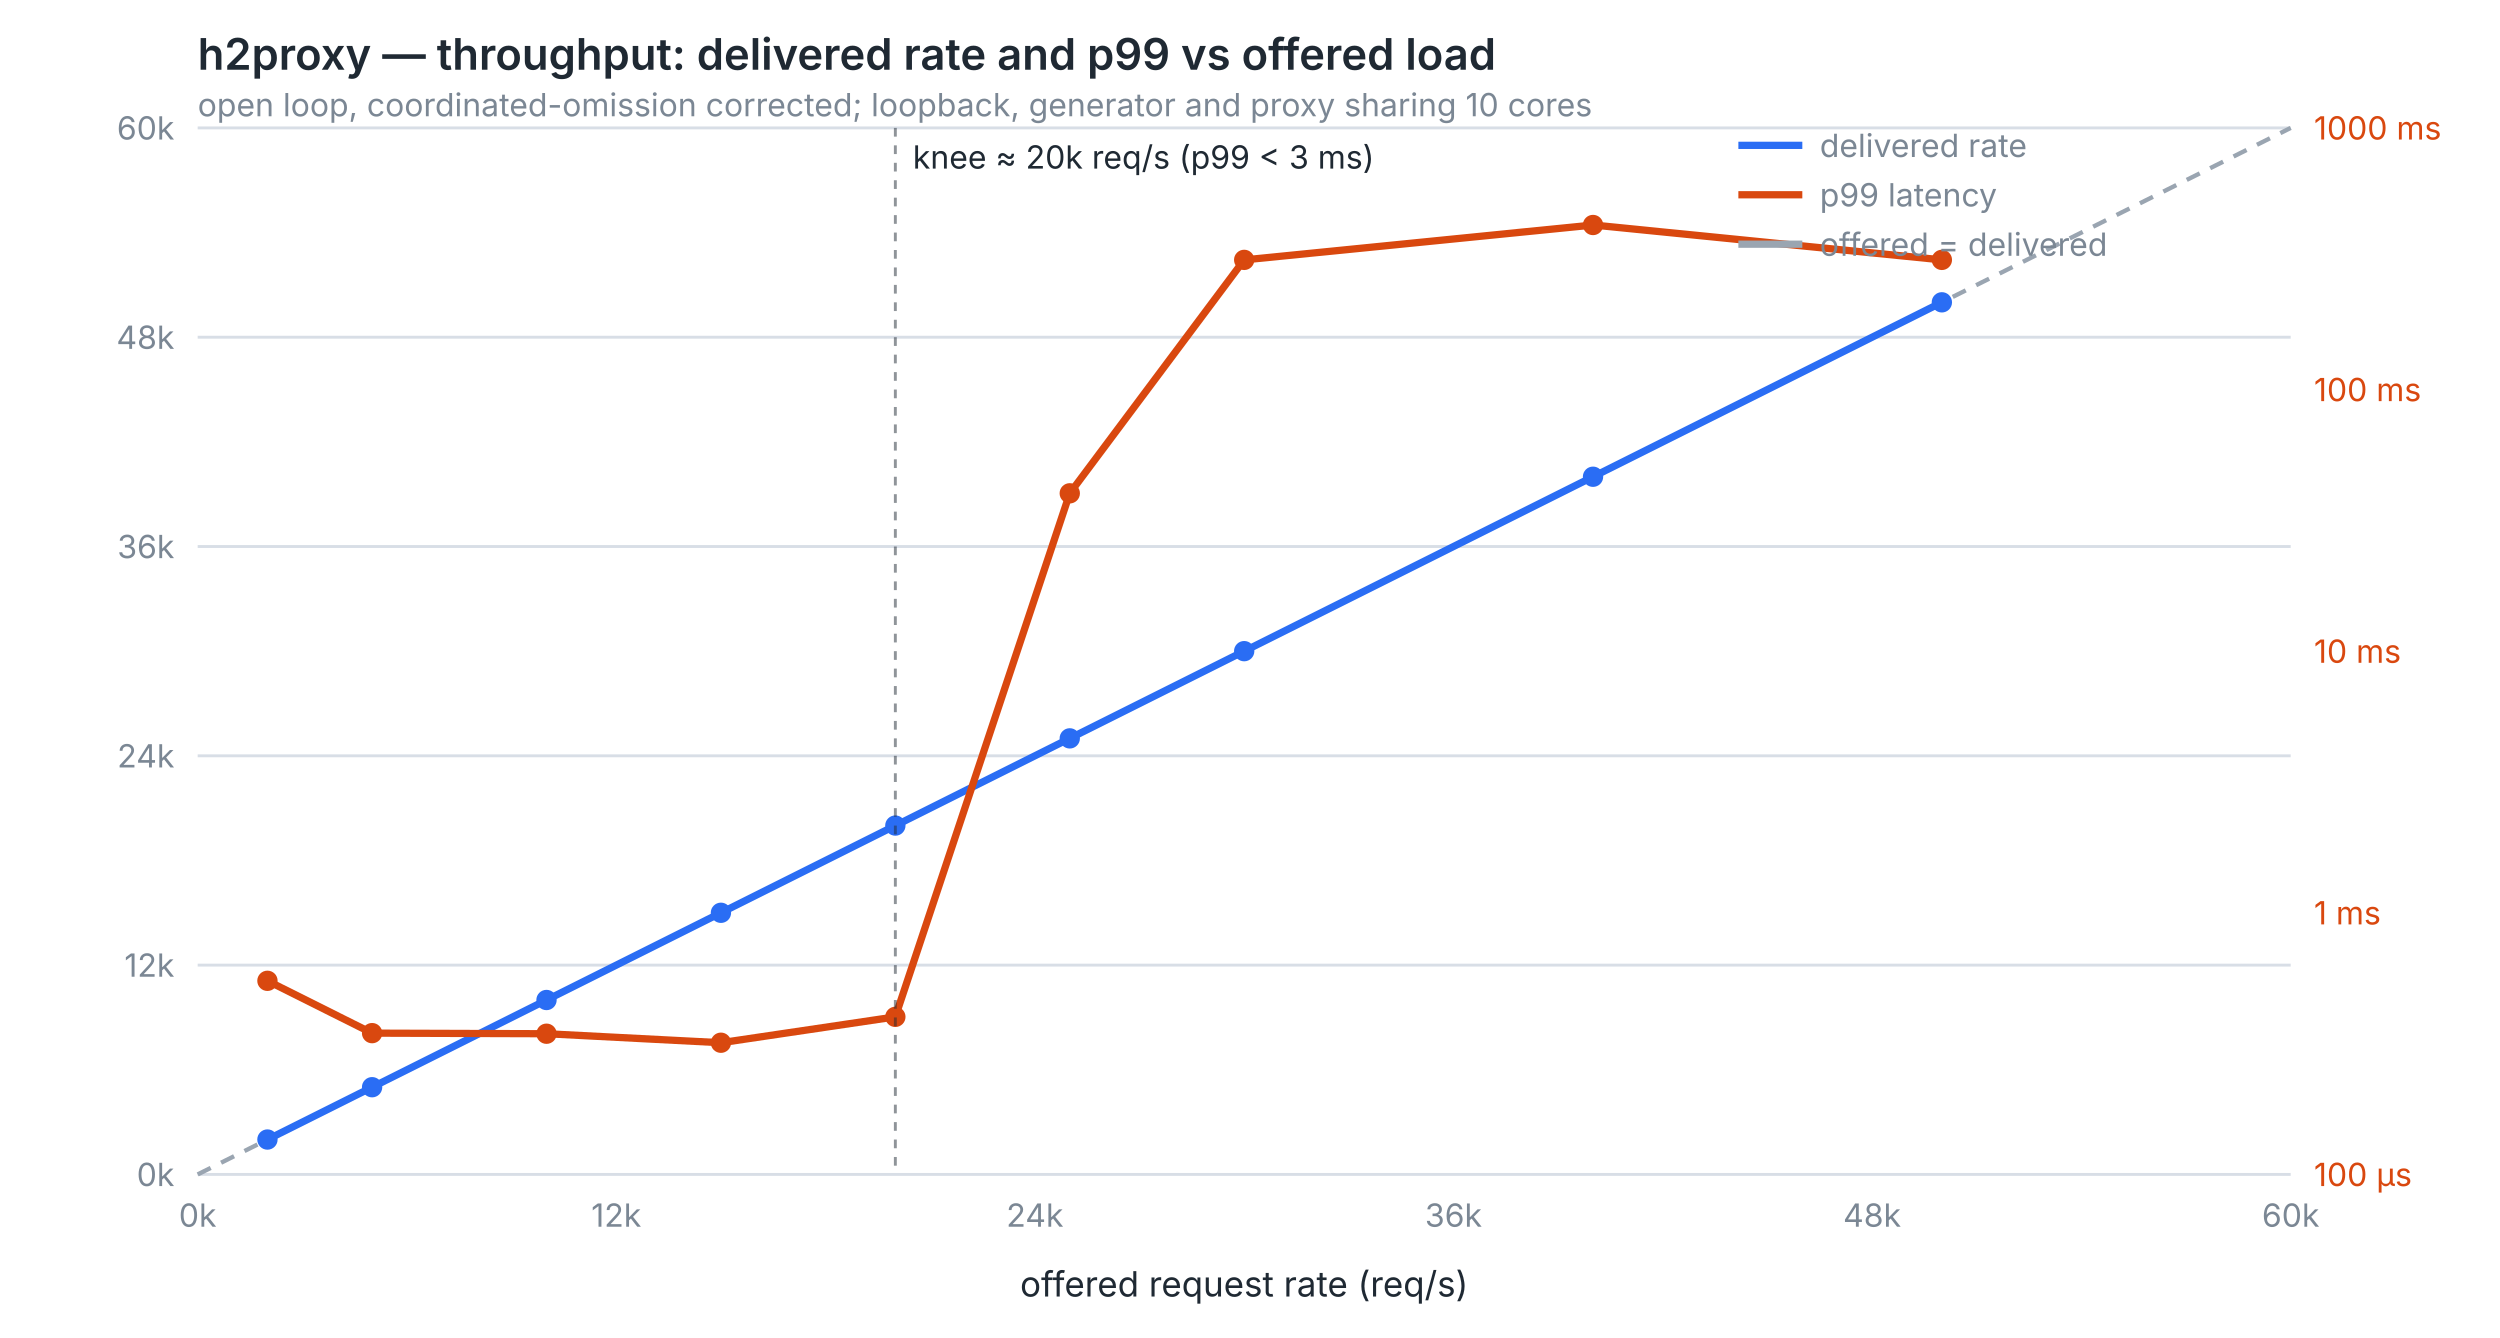
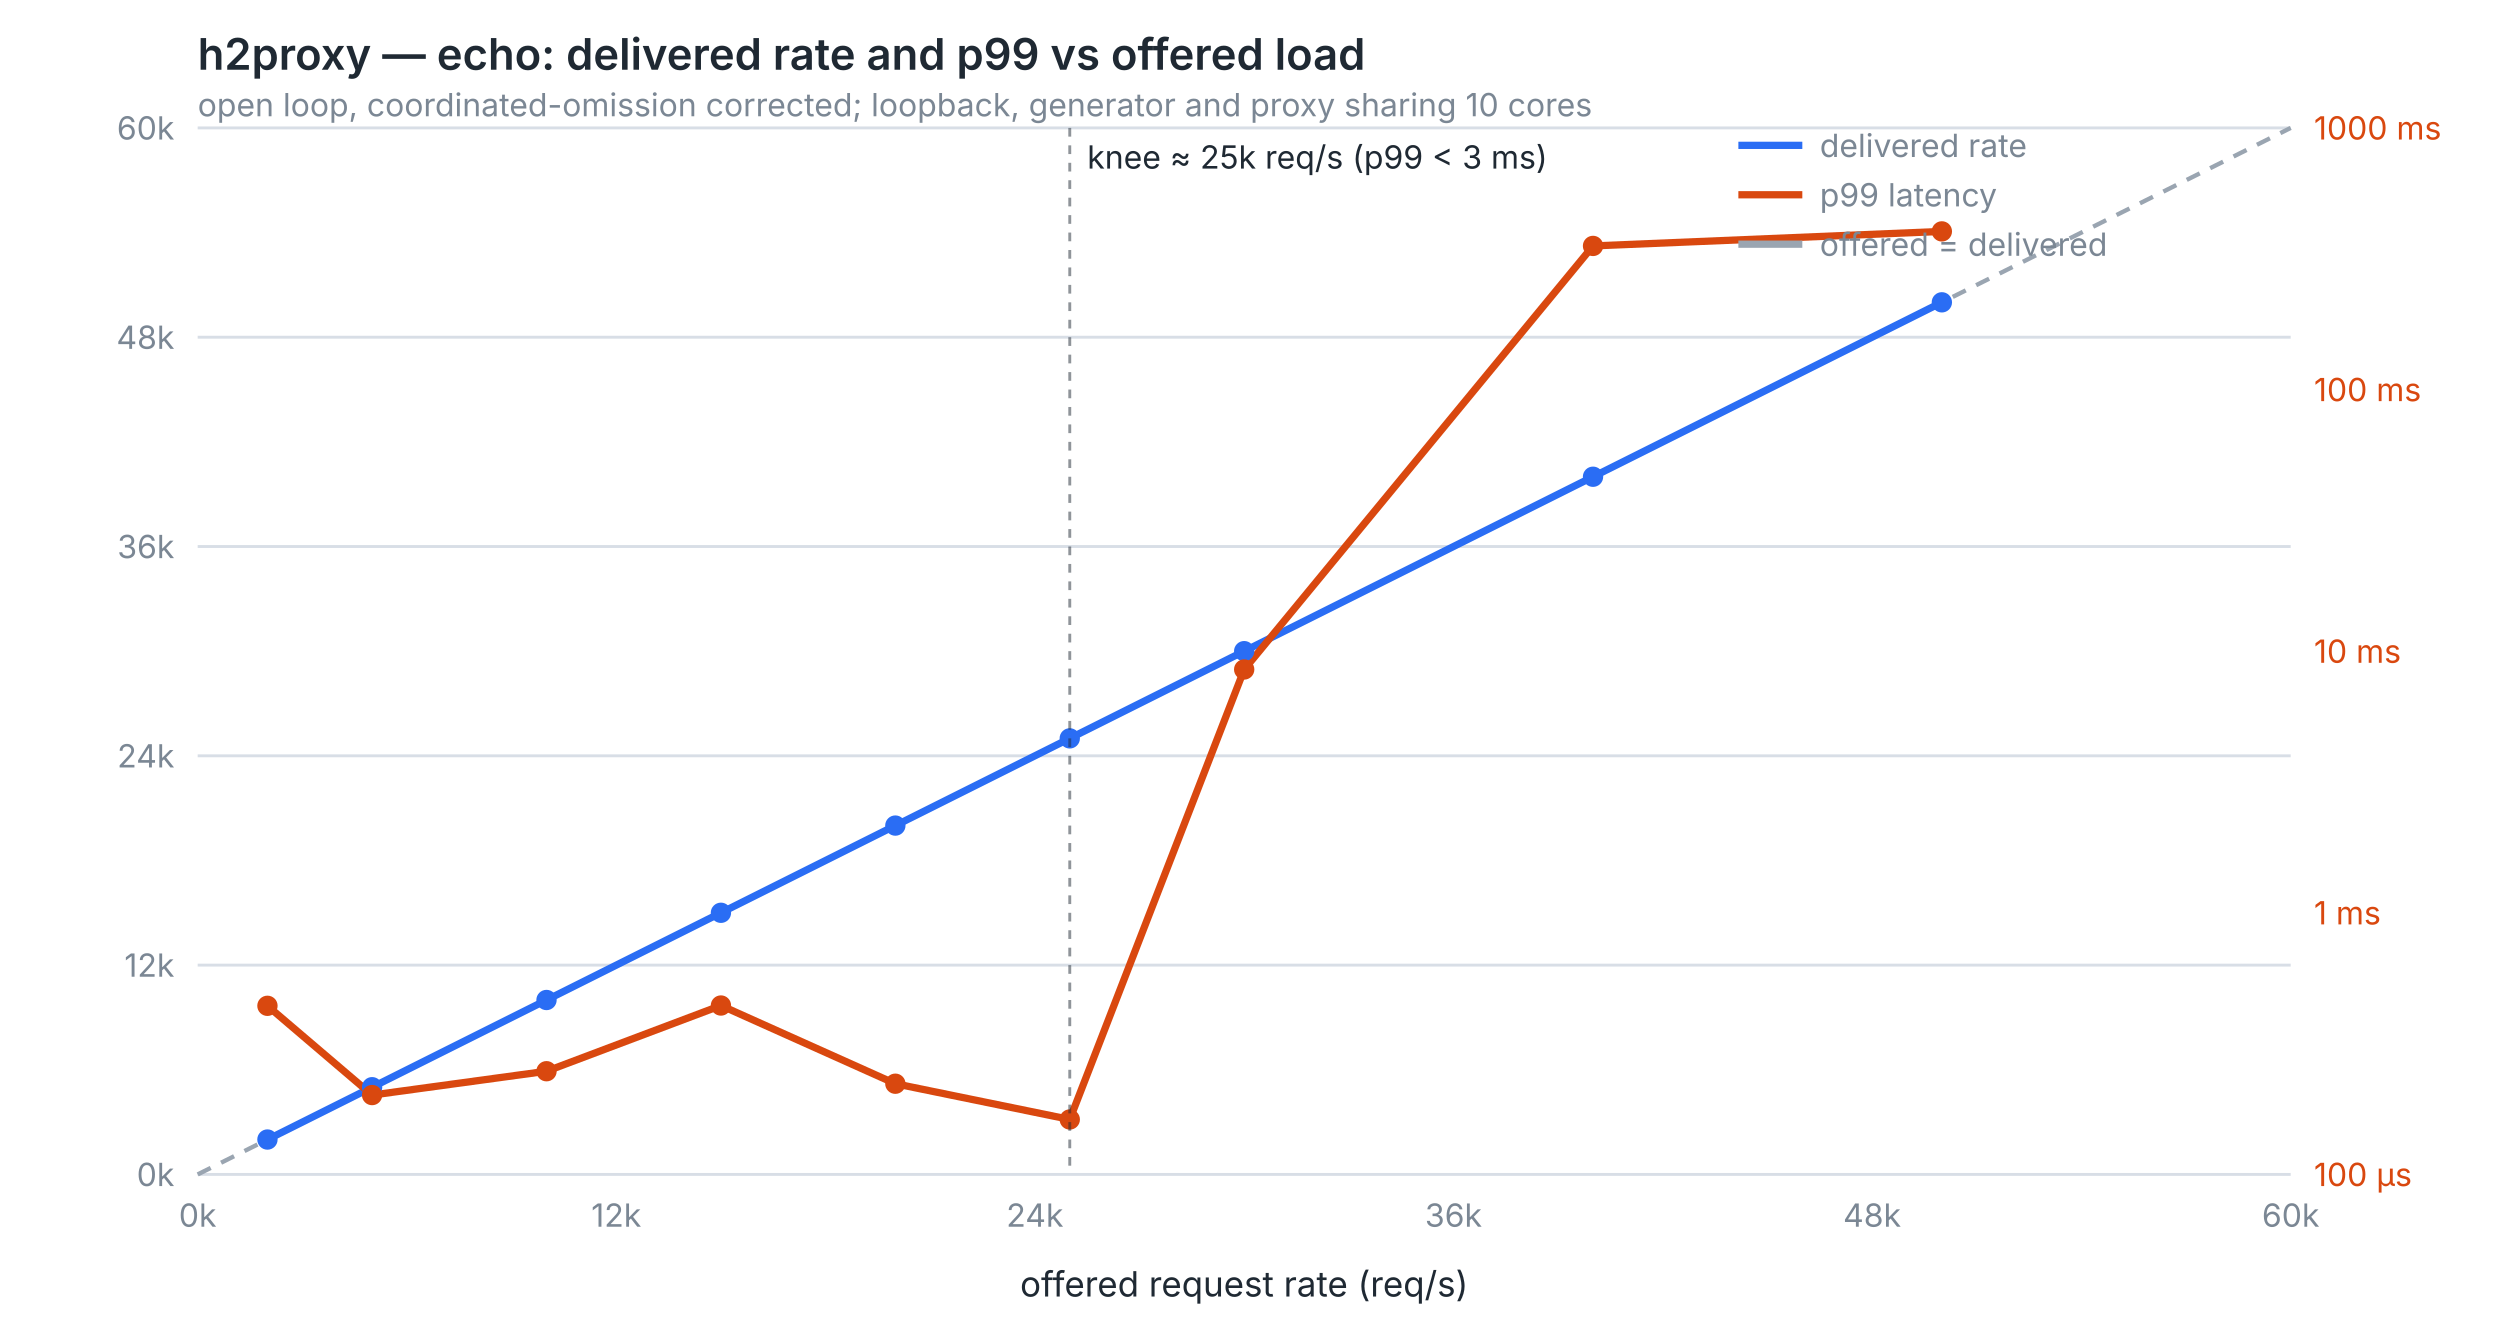
<svg xmlns="http://www.w3.org/2000/svg" viewBox="0 0 860 460" width="860" height="460" font-family="system-ui,-apple-system,sans-serif">
  <rect width="860" height="460" fill="none" />
-   <text x="68" y="24" font-size="15" font-weight="600" fill="#1f2933">h2proxy — throughput: delivered rate and p99 vs offered load</text>
+   <text x="68" y="24" font-size="15" font-weight="600" fill="#1f2933">h2proxy — echo: delivered rate and p99 vs offered load</text>
  <text x="68" y="40" font-size="11" fill="#7b8794">open loop, coordinated-omission corrected; loopback, generator and proxy sharing 10 cores</text>
  <line x1="68" y1="404.0" x2="788" y2="404.0" stroke="#d8dee6" stroke-width="1" />
  <text x="60" y="408.0" font-size="11" fill="#7b8794" text-anchor="end">0k</text>
  <line x1="68" y1="332.0" x2="788" y2="332.0" stroke="#d8dee6" stroke-width="1" />
  <text x="60" y="336.0" font-size="11" fill="#7b8794" text-anchor="end">12k</text>
  <line x1="68" y1="260.0" x2="788" y2="260.0" stroke="#d8dee6" stroke-width="1" />
  <text x="60" y="264.0" font-size="11" fill="#7b8794" text-anchor="end">24k</text>
  <line x1="68" y1="188.0" x2="788" y2="188.0" stroke="#d8dee6" stroke-width="1" />
  <text x="60" y="192.0" font-size="11" fill="#7b8794" text-anchor="end">36k</text>
  <line x1="68" y1="116.0" x2="788" y2="116.0" stroke="#d8dee6" stroke-width="1" />
  <text x="60" y="120.0" font-size="11" fill="#7b8794" text-anchor="end">48k</text>
  <line x1="68" y1="44.0" x2="788" y2="44.0" stroke="#d8dee6" stroke-width="1" />
  <text x="60" y="48.0" font-size="11" fill="#7b8794" text-anchor="end">60k</text>
  <text x="796" y="408.0" font-size="11" fill="#d9480f">100 µs</text>
  <text x="796" y="318.0" font-size="11" fill="#d9480f">1 ms</text>
  <text x="796" y="228.0" font-size="11" fill="#d9480f">10 ms</text>
  <text x="796" y="138.0" font-size="11" fill="#d9480f">100 ms</text>
  <text x="796" y="48.0" font-size="11" fill="#d9480f">1000 ms</text>
  <text x="68.0" y="422.0" font-size="11" fill="#7b8794" text-anchor="middle">0k</text>
  <text x="212.0" y="422.0" font-size="11" fill="#7b8794" text-anchor="middle">12k</text>
  <text x="356.0" y="422.0" font-size="11" fill="#7b8794" text-anchor="middle">24k</text>
  <text x="500.0" y="422.0" font-size="11" fill="#7b8794" text-anchor="middle">36k</text>
  <text x="644.0" y="422.0" font-size="11" fill="#7b8794" text-anchor="middle">48k</text>
  <text x="788.0" y="422.0" font-size="11" fill="#7b8794" text-anchor="middle">60k</text>
  <text x="428" y="446" font-size="12" fill="#1f2933" text-anchor="middle">offered request rate (req/s)</text>
  <line x1="68.0" y1="404.0" x2="788.0" y2="44.0" stroke="#9aa5b1" stroke-width="1.5" stroke-dasharray="5 4" />
  <path d="M92.0,392.0 L128.0,374.0 L188.0,344.0 L248.0,314.0 L308.0,284.0 L368.0,254.0 L428.0,224.0 L548.0,164.0 L668.0,104.0" fill="none" stroke="#2a6df4" stroke-width="2.5" />
-   <path d="M92.0,337.4 L128.0,355.4 L188.0,355.6 L248.0,358.7 L308.0,349.8 L368.0,169.7 L428.0,89.4 L548.0,77.4 L668.0,89.4" fill="none" stroke="#d9480f" stroke-width="2.5" />
+   <path d="M92.0,346.0 L128.0,376.7 L188.0,368.5 L248.0,345.9 L308.0,372.8 L368.0,385.1 L428.0,230.3 L548.0,84.6 L668.0,79.6" fill="none" stroke="#d9480f" stroke-width="2.5" />
  <circle cx="92.0" cy="392.0" r="3.5" fill="#2a6df4" />
  <circle cx="128.0" cy="374.0" r="3.5" fill="#2a6df4" />
  <circle cx="188.0" cy="344.0" r="3.5" fill="#2a6df4" />
  <circle cx="248.0" cy="314.0" r="3.5" fill="#2a6df4" />
  <circle cx="308.0" cy="284.0" r="3.5" fill="#2a6df4" />
  <circle cx="368.0" cy="254.0" r="3.5" fill="#2a6df4" />
  <circle cx="428.0" cy="224.0" r="3.5" fill="#2a6df4" />
  <circle cx="548.0" cy="164.0" r="3.5" fill="#2a6df4" />
  <circle cx="668.0" cy="104.0" r="3.5" fill="#2a6df4" />
-   <circle cx="92.0" cy="337.4" r="3.5" fill="#d9480f" />
-   <circle cx="128.0" cy="355.4" r="3.5" fill="#d9480f" />
-   <circle cx="188.0" cy="355.6" r="3.5" fill="#d9480f" />
-   <circle cx="248.0" cy="358.7" r="3.5" fill="#d9480f" />
-   <circle cx="308.0" cy="349.8" r="3.5" fill="#d9480f" />
-   <circle cx="368.0" cy="169.7" r="3.5" fill="#d9480f" />
-   <circle cx="428.0" cy="89.4" r="3.5" fill="#d9480f" />
-   <circle cx="548.0" cy="77.4" r="3.5" fill="#d9480f" />
-   <circle cx="668.0" cy="89.4" r="3.5" fill="#d9480f" />
-   <line x1="308.0" y1="44" x2="308.0" y2="404" stroke="#1f2933" stroke-width="1" stroke-dasharray="3 3" opacity="0.5" />
-   <text x="314.0" y="58" font-size="11" fill="#1f2933">knee ≈ 20k req/s (p99 &lt; 3 ms)</text>
+   <circle cx="92.0" cy="346.0" r="3.5" fill="#d9480f" />
+   <circle cx="128.0" cy="376.7" r="3.5" fill="#d9480f" />
+   <circle cx="188.0" cy="368.5" r="3.5" fill="#d9480f" />
+   <circle cx="248.0" cy="345.9" r="3.5" fill="#d9480f" />
+   <circle cx="308.0" cy="372.8" r="3.5" fill="#d9480f" />
+   <circle cx="368.0" cy="385.1" r="3.5" fill="#d9480f" />
+   <circle cx="428.0" cy="230.3" r="3.5" fill="#d9480f" />
+   <circle cx="548.0" cy="84.6" r="3.5" fill="#d9480f" />
+   <circle cx="668.0" cy="79.6" r="3.5" fill="#d9480f" />
+   <line x1="368.0" y1="44" x2="368.0" y2="404" stroke="#1f2933" stroke-width="1" stroke-dasharray="3 3" opacity="0.5" />
+   <text x="374.0" y="58" font-size="11" fill="#1f2933">knee ≈ 25k req/s (p99 &lt; 3 ms)</text>
  <line x1="598" y1="50" x2="620" y2="50" stroke="#2a6df4" stroke-width="2.5" />
  <text x="626" y="54" font-size="11" fill="#7b8794">delivered rate</text>
  <line x1="598" y1="67" x2="620" y2="67" stroke="#d9480f" stroke-width="2.5" />
  <text x="626" y="71" font-size="11" fill="#7b8794">p99 latency</text>
  <line x1="598" y1="84" x2="620" y2="84" stroke="#9aa5b1" stroke-width="2.5" />
  <text x="626" y="88" font-size="11" fill="#7b8794">offered = delivered</text>
</svg>
